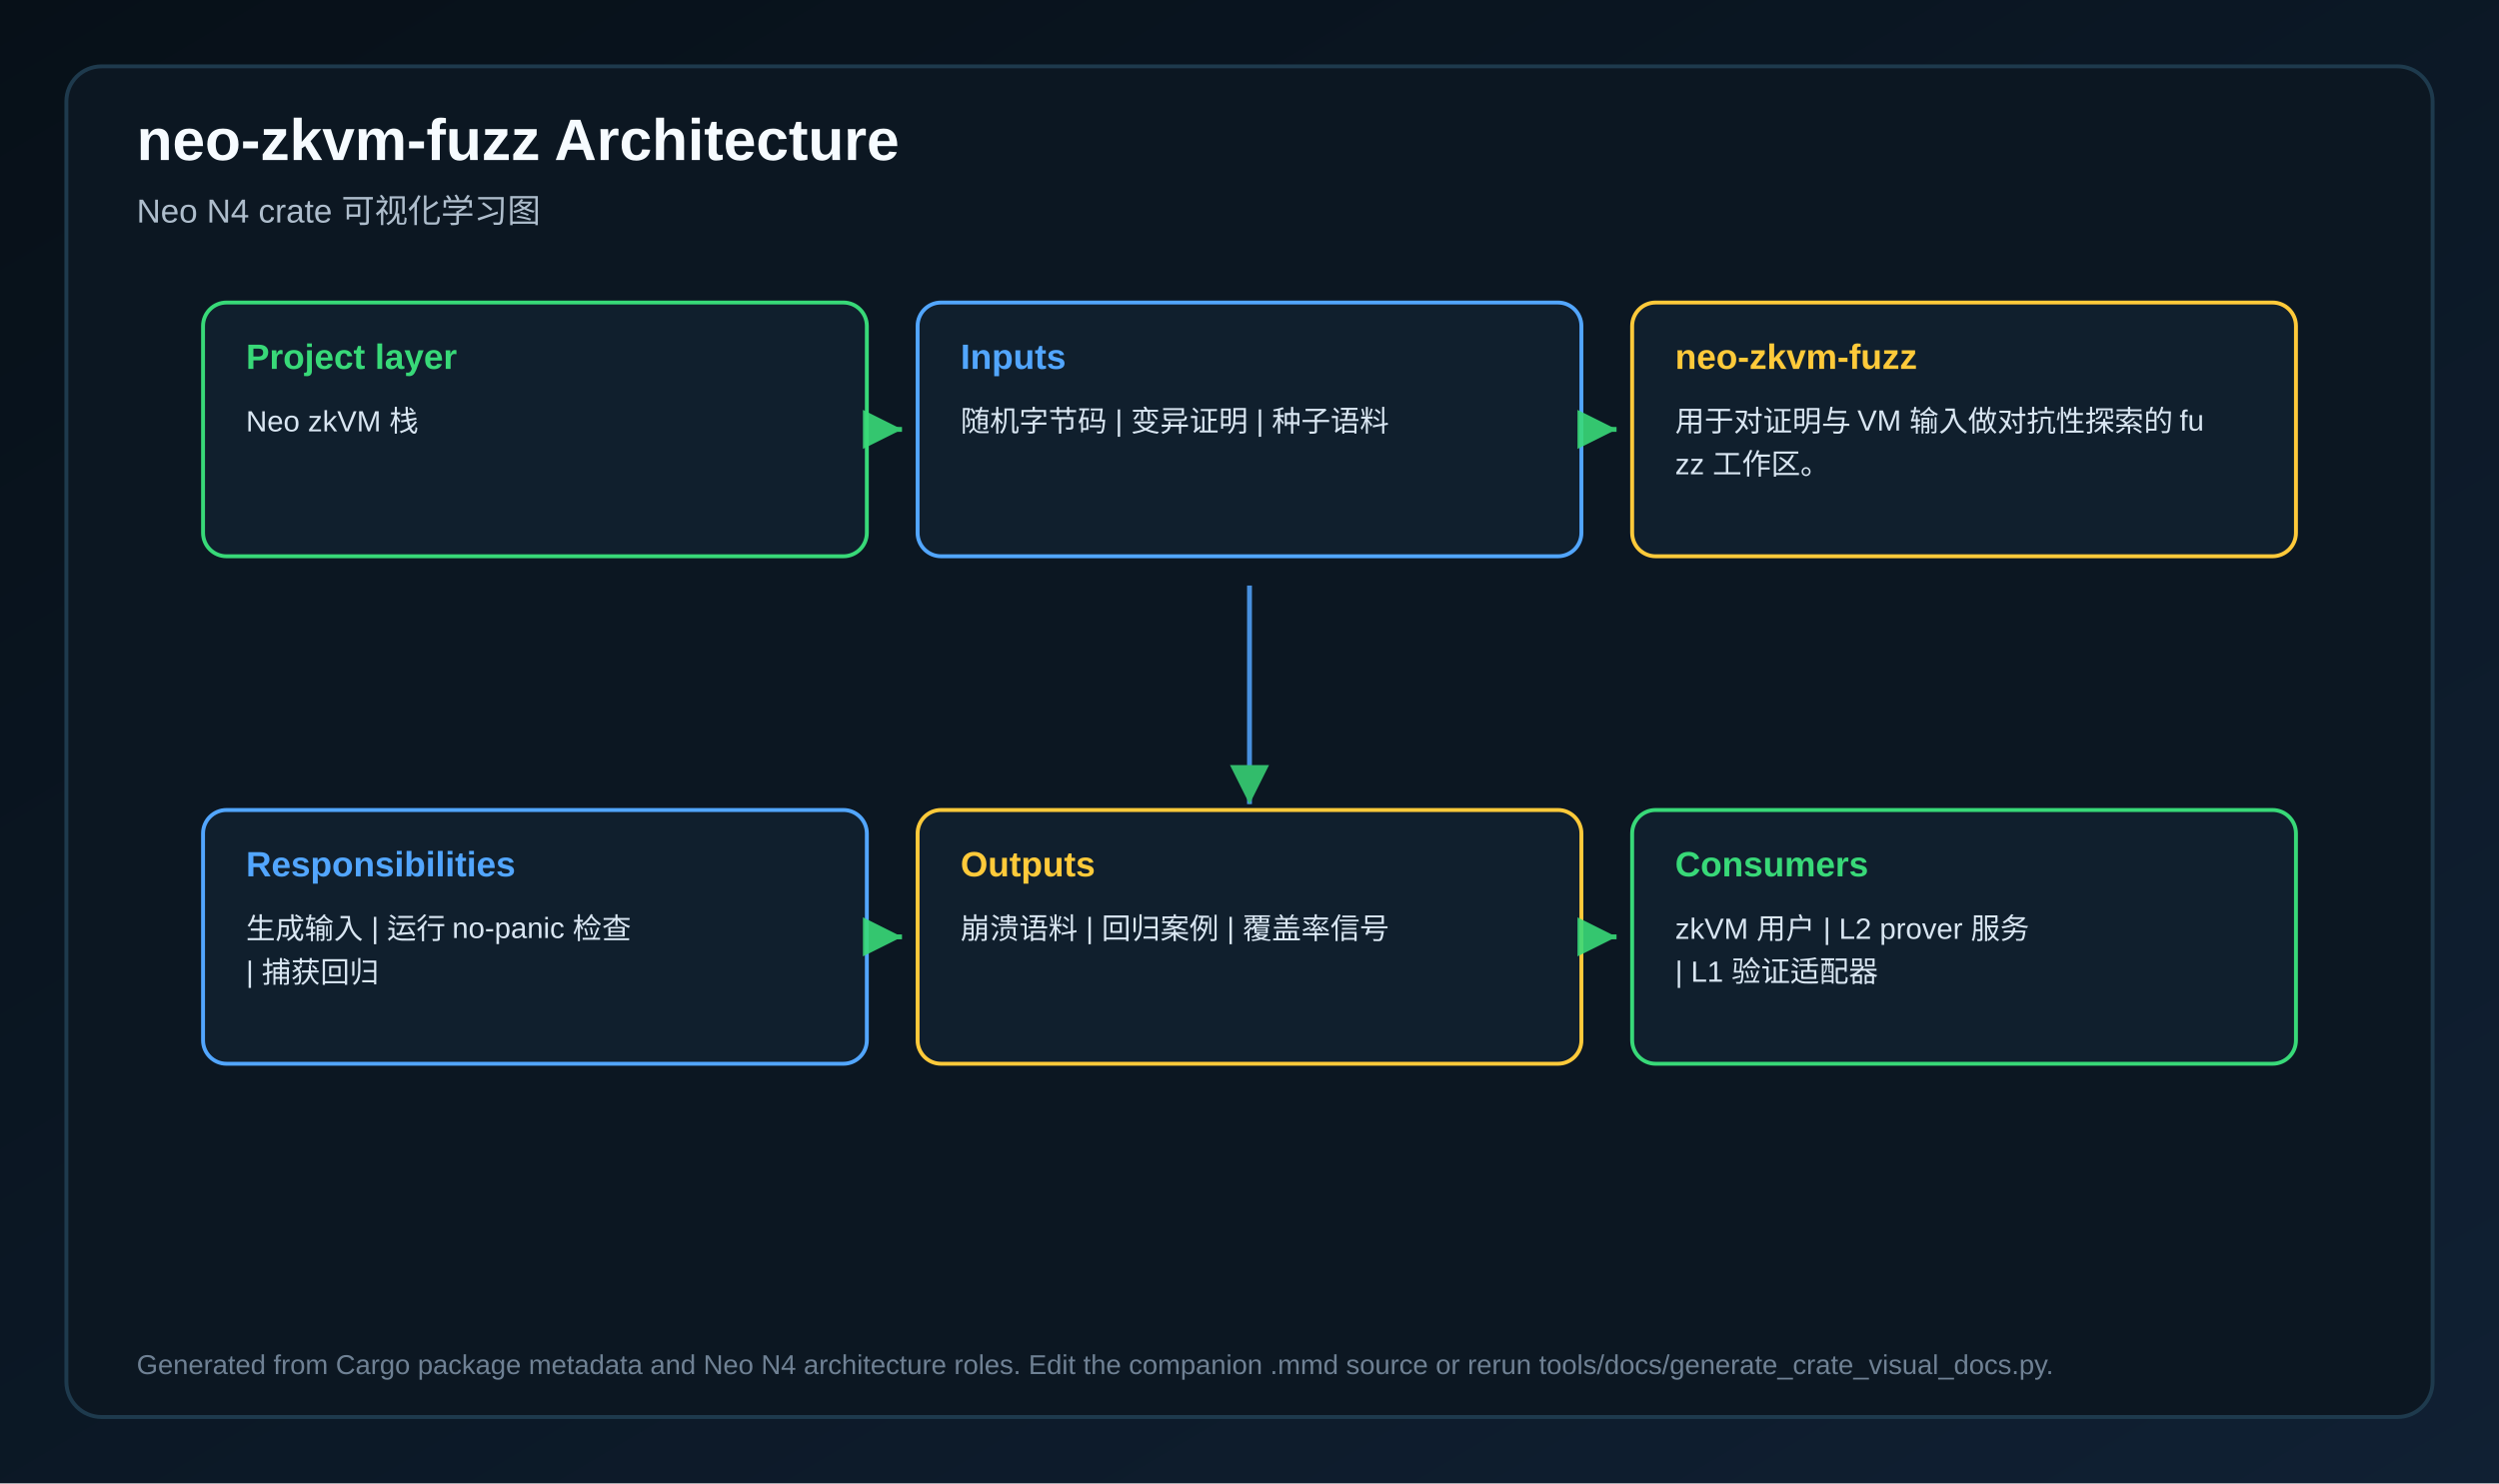
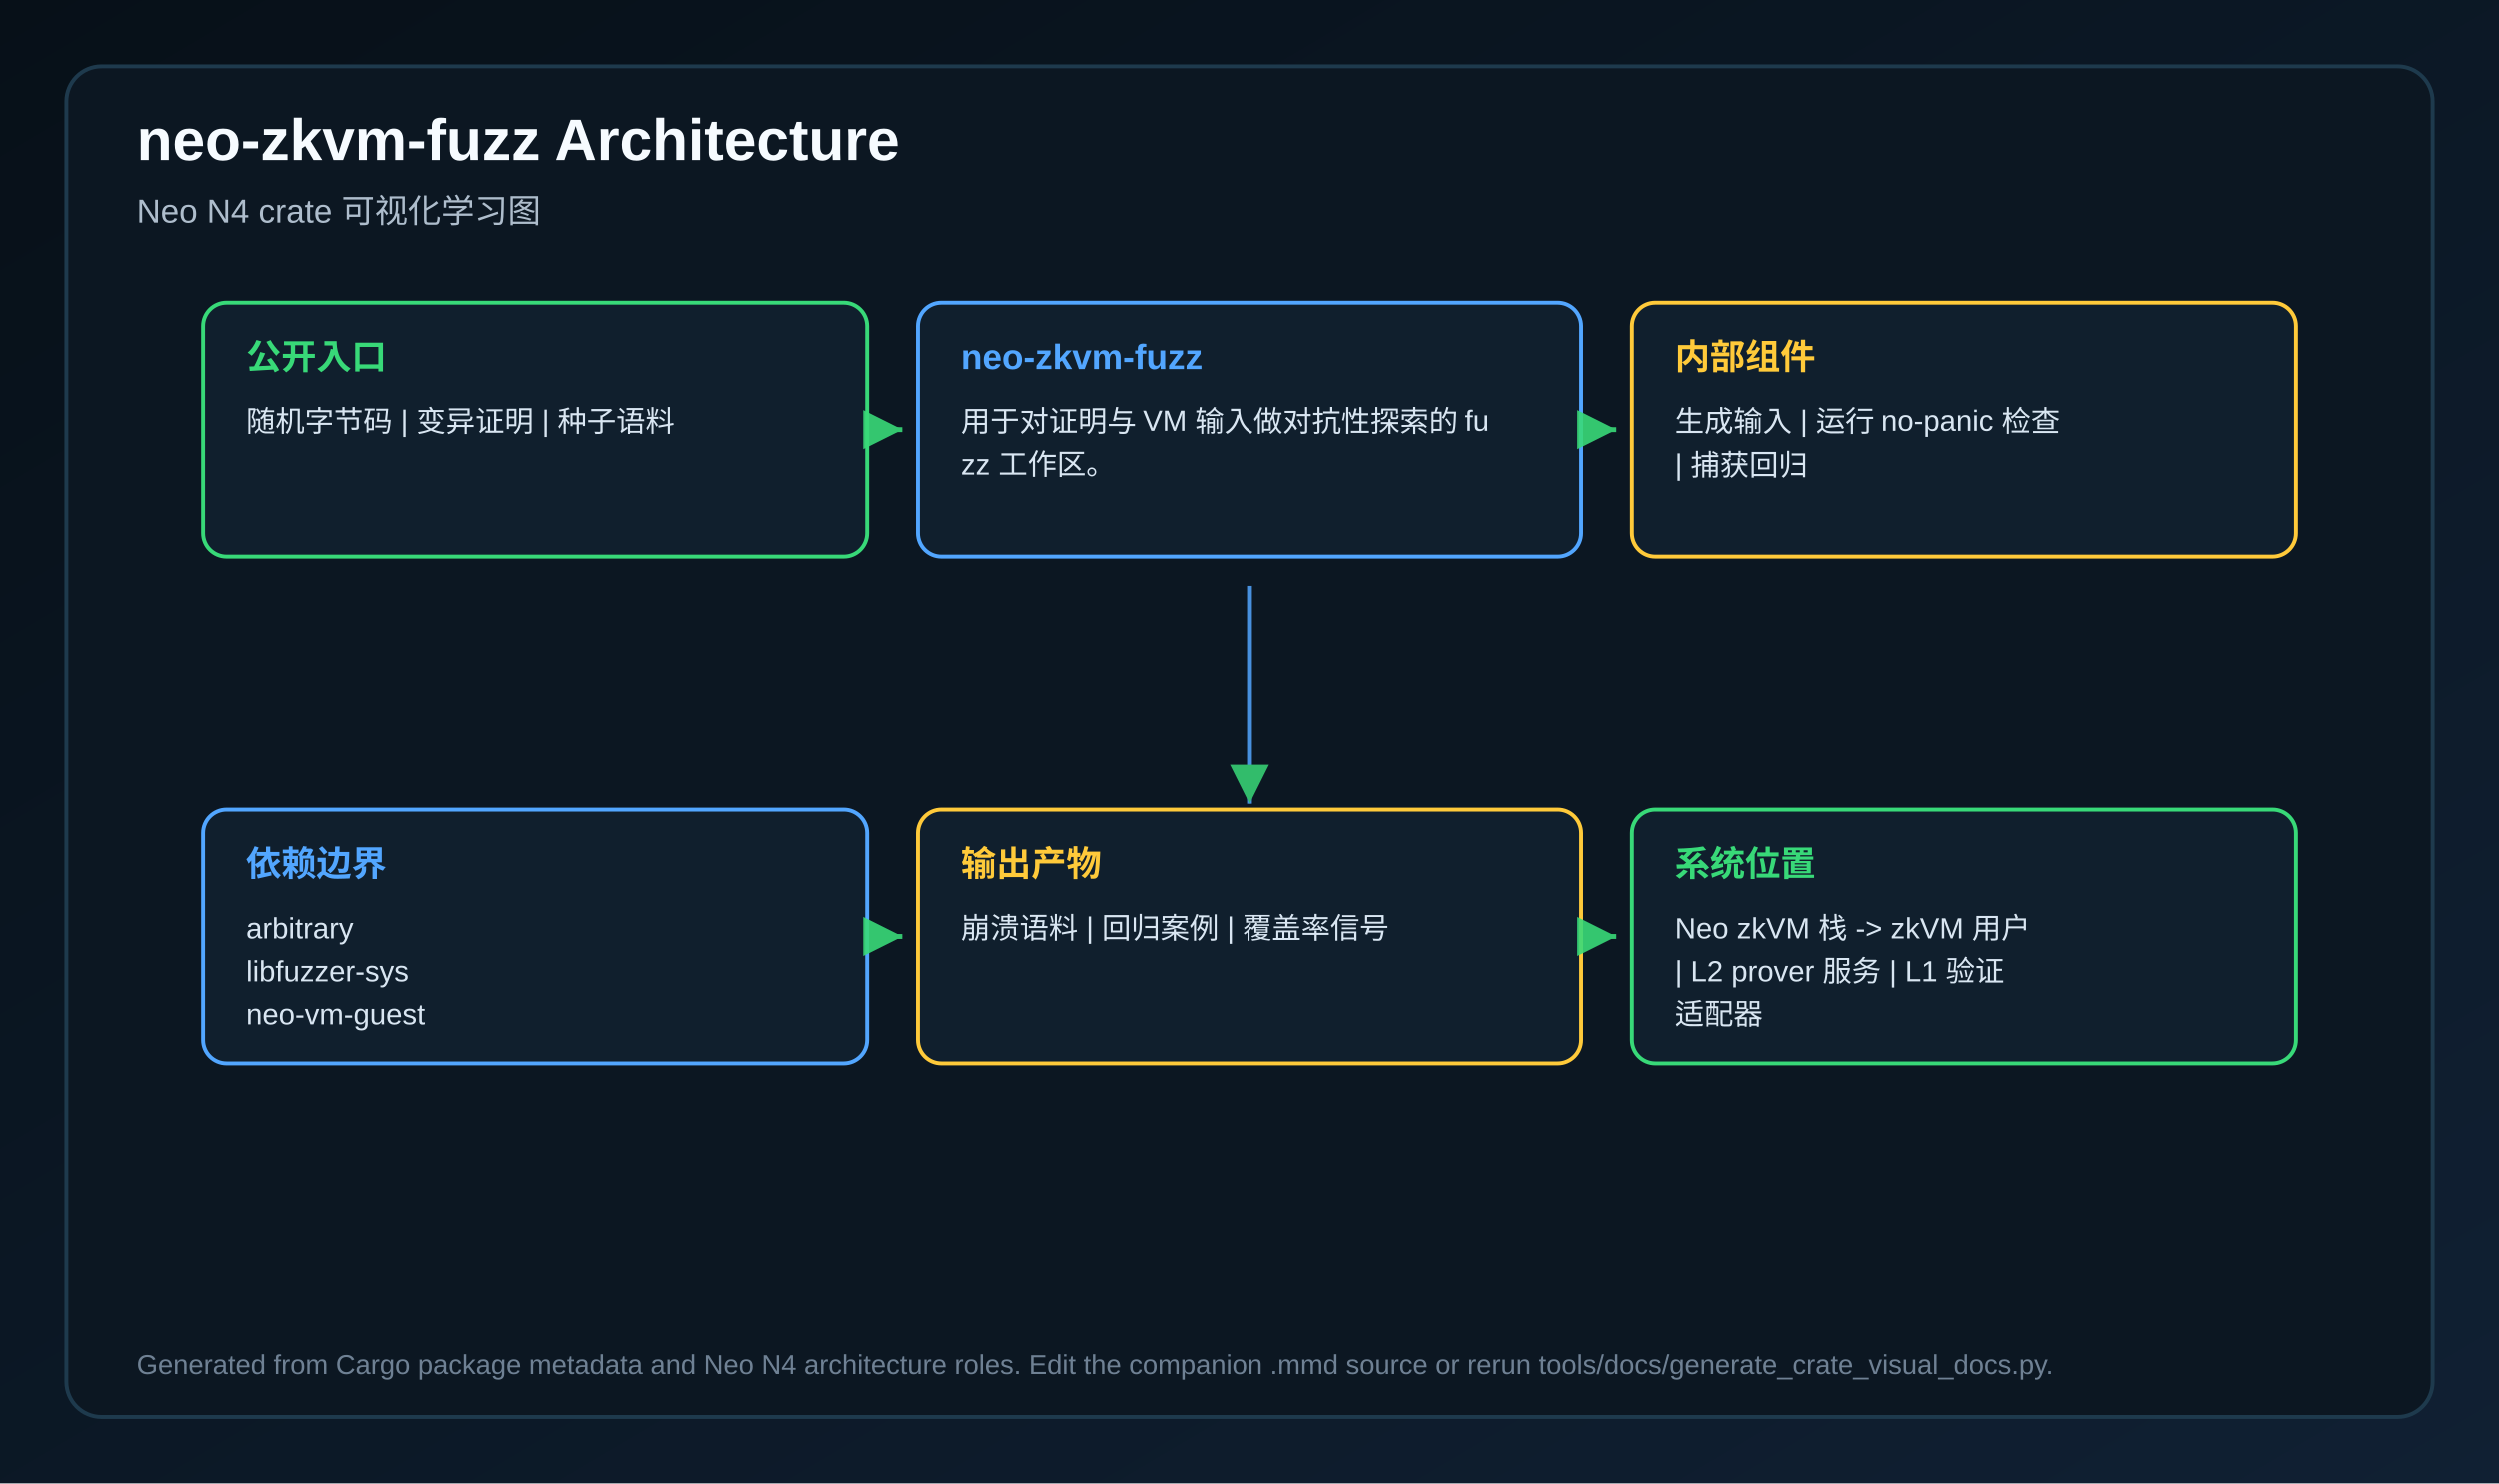
<svg xmlns="http://www.w3.org/2000/svg" width="1280" height="760" viewBox="0 0 1280 760" role="img" aria-label="neo-zkvm-fuzz Architecture">
  <defs>
    <linearGradient id="bg" x1="0" x2="1" y1="0" y2="1">
      <stop offset="0" stop-color="#071018" />
      <stop offset="1" stop-color="#102033" />
    </linearGradient>
    <marker id="arrow" markerWidth="12" markerHeight="12" refX="10" refY="6" orient="auto">
      <path d="M2,2 L10,6 L2,10 Z" fill="#38d978" />
    </marker>
  </defs>
  <rect x="0" y="0" width="1280" height="760" fill="url(#bg)" />
  <rect x="34" y="34" width="1212" height="692" rx="18" fill="#0c1722" stroke="#1e3a4d" stroke-width="2" />
  <text x="70" y="82" fill="#f6fbff" font-size="30" font-family="Segoe UI, Arial, sans-serif" font-weight="700">neo-zkvm-fuzz Architecture</text>
  <text x="70" y="114" fill="#aebdcc" font-size="17" font-family="Segoe UI, Arial, sans-serif">Neo N4 crate 可视化学习图</text>
  <rect x="104" y="155" width="340" height="130" rx="12" fill="#101f2d" stroke="#38d978" stroke-width="2" />
-   <text x="126" y="189" fill="#38d978" font-size="18" font-family="Segoe UI, Arial, sans-serif" font-weight="700">Project layer</text>
-   <text x="126" y="221" fill="#d9e6f2" font-size="15" font-family="Segoe UI, Arial, sans-serif">Neo zkVM 栈</text>
+   <text x="126" y="189" fill="#38d978" font-size="18" font-family="Segoe UI, Arial, sans-serif" font-weight="700">公开入口</text>
+   <text x="126" y="221" fill="#d9e6f2" font-size="15" font-family="Segoe UI, Arial, sans-serif">随机字节码 | 变异证明 | 种子语料</text>
  <rect x="470" y="155" width="340" height="130" rx="12" fill="#101f2d" stroke="#52a6ff" stroke-width="2" />
-   <text x="492" y="189" fill="#52a6ff" font-size="18" font-family="Segoe UI, Arial, sans-serif" font-weight="700">Inputs</text>
-   <text x="492" y="221" fill="#d9e6f2" font-size="15" font-family="Segoe UI, Arial, sans-serif">随机字节码 | 变异证明 | 种子语料</text>
+   <text x="492" y="189" fill="#52a6ff" font-size="18" font-family="Segoe UI, Arial, sans-serif" font-weight="700">neo-zkvm-fuzz</text>
+   <text x="492" y="221" fill="#d9e6f2" font-size="15" font-family="Segoe UI, Arial, sans-serif">用于对证明与 VM 输入做对抗性探索的 fu</text>
+   <text x="492" y="243" fill="#d9e6f2" font-size="15" font-family="Segoe UI, Arial, sans-serif">zz 工作区。</text>
  <line x1="452" y1="220" x2="462" y2="220" stroke="#38d978" stroke-width="2.5" marker-end="url(#arrow)" opacity="0.9" />
  <rect x="836" y="155" width="340" height="130" rx="12" fill="#101f2d" stroke="#ffca3a" stroke-width="2" />
-   <text x="858" y="189" fill="#ffca3a" font-size="18" font-family="Segoe UI, Arial, sans-serif" font-weight="700">neo-zkvm-fuzz</text>
-   <text x="858" y="221" fill="#d9e6f2" font-size="15" font-family="Segoe UI, Arial, sans-serif">用于对证明与 VM 输入做对抗性探索的 fu</text>
-   <text x="858" y="243" fill="#d9e6f2" font-size="15" font-family="Segoe UI, Arial, sans-serif">zz 工作区。</text>
+   <text x="858" y="189" fill="#ffca3a" font-size="18" font-family="Segoe UI, Arial, sans-serif" font-weight="700">内部组件</text>
+   <text x="858" y="221" fill="#d9e6f2" font-size="15" font-family="Segoe UI, Arial, sans-serif">生成输入 | 运行 no-panic 检查 </text>
+   <text x="858" y="243" fill="#d9e6f2" font-size="15" font-family="Segoe UI, Arial, sans-serif">| 捕获回归</text>
  <line x1="818" y1="220" x2="828" y2="220" stroke="#38d978" stroke-width="2.5" marker-end="url(#arrow)" opacity="0.9" />
  <rect x="104" y="415" width="340" height="130" rx="12" fill="#101f2d" stroke="#52a6ff" stroke-width="2" />
-   <text x="126" y="449" fill="#52a6ff" font-size="18" font-family="Segoe UI, Arial, sans-serif" font-weight="700">Responsibilities</text>
-   <text x="126" y="481" fill="#d9e6f2" font-size="15" font-family="Segoe UI, Arial, sans-serif">生成输入 | 运行 no-panic 检查 </text>
-   <text x="126" y="503" fill="#d9e6f2" font-size="15" font-family="Segoe UI, Arial, sans-serif">| 捕获回归</text>
+   <text x="126" y="449" fill="#52a6ff" font-size="18" font-family="Segoe UI, Arial, sans-serif" font-weight="700">依赖边界</text>
+   <text x="126" y="481" fill="#d9e6f2" font-size="15" font-family="Segoe UI, Arial, sans-serif">arbitrary</text>
+   <text x="126" y="503" fill="#d9e6f2" font-size="15" font-family="Segoe UI, Arial, sans-serif">libfuzzer-sys</text>
+   <text x="126" y="525" fill="#d9e6f2" font-size="15" font-family="Segoe UI, Arial, sans-serif">neo-vm-guest</text>
  <rect x="470" y="415" width="340" height="130" rx="12" fill="#101f2d" stroke="#ffca3a" stroke-width="2" />
-   <text x="492" y="449" fill="#ffca3a" font-size="18" font-family="Segoe UI, Arial, sans-serif" font-weight="700">Outputs</text>
+   <text x="492" y="449" fill="#ffca3a" font-size="18" font-family="Segoe UI, Arial, sans-serif" font-weight="700">输出产物</text>
  <text x="492" y="481" fill="#d9e6f2" font-size="15" font-family="Segoe UI, Arial, sans-serif">崩溃语料 | 回归案例 | 覆盖率信号</text>
  <line x1="452" y1="480" x2="462" y2="480" stroke="#38d978" stroke-width="2.5" marker-end="url(#arrow)" opacity="0.9" />
  <rect x="836" y="415" width="340" height="130" rx="12" fill="#101f2d" stroke="#38d978" stroke-width="2" />
-   <text x="858" y="449" fill="#38d978" font-size="18" font-family="Segoe UI, Arial, sans-serif" font-weight="700">Consumers</text>
-   <text x="858" y="481" fill="#d9e6f2" font-size="15" font-family="Segoe UI, Arial, sans-serif">zkVM 用户 | L2 prover 服务</text>
-   <text x="858" y="503" fill="#d9e6f2" font-size="15" font-family="Segoe UI, Arial, sans-serif"> | L1 验证适配器</text>
+   <text x="858" y="449" fill="#38d978" font-size="18" font-family="Segoe UI, Arial, sans-serif" font-weight="700">系统位置</text>
+   <text x="858" y="481" fill="#d9e6f2" font-size="15" font-family="Segoe UI, Arial, sans-serif">Neo zkVM 栈 -&gt; zkVM 用户 </text>
+   <text x="858" y="503" fill="#d9e6f2" font-size="15" font-family="Segoe UI, Arial, sans-serif">| L2 prover 服务 | L1 验证</text>
+   <text x="858" y="525" fill="#d9e6f2" font-size="15" font-family="Segoe UI, Arial, sans-serif">适配器</text>
  <line x1="818" y1="480" x2="828" y2="480" stroke="#38d978" stroke-width="2.5" marker-end="url(#arrow)" opacity="0.9" />
  <path d="M640 300 C640 350 640 370 640 412" stroke="#52a6ff" stroke-width="2.5" fill="none" marker-end="url(#arrow)" opacity="0.85" />
  <text x="70" y="704" fill="#6f8194" font-size="14" font-family="Segoe UI, Arial, sans-serif">Generated from Cargo package metadata and Neo N4 architecture roles. Edit the companion .mmd source or rerun tools/docs/generate_crate_visual_docs.py.</text>
</svg>
